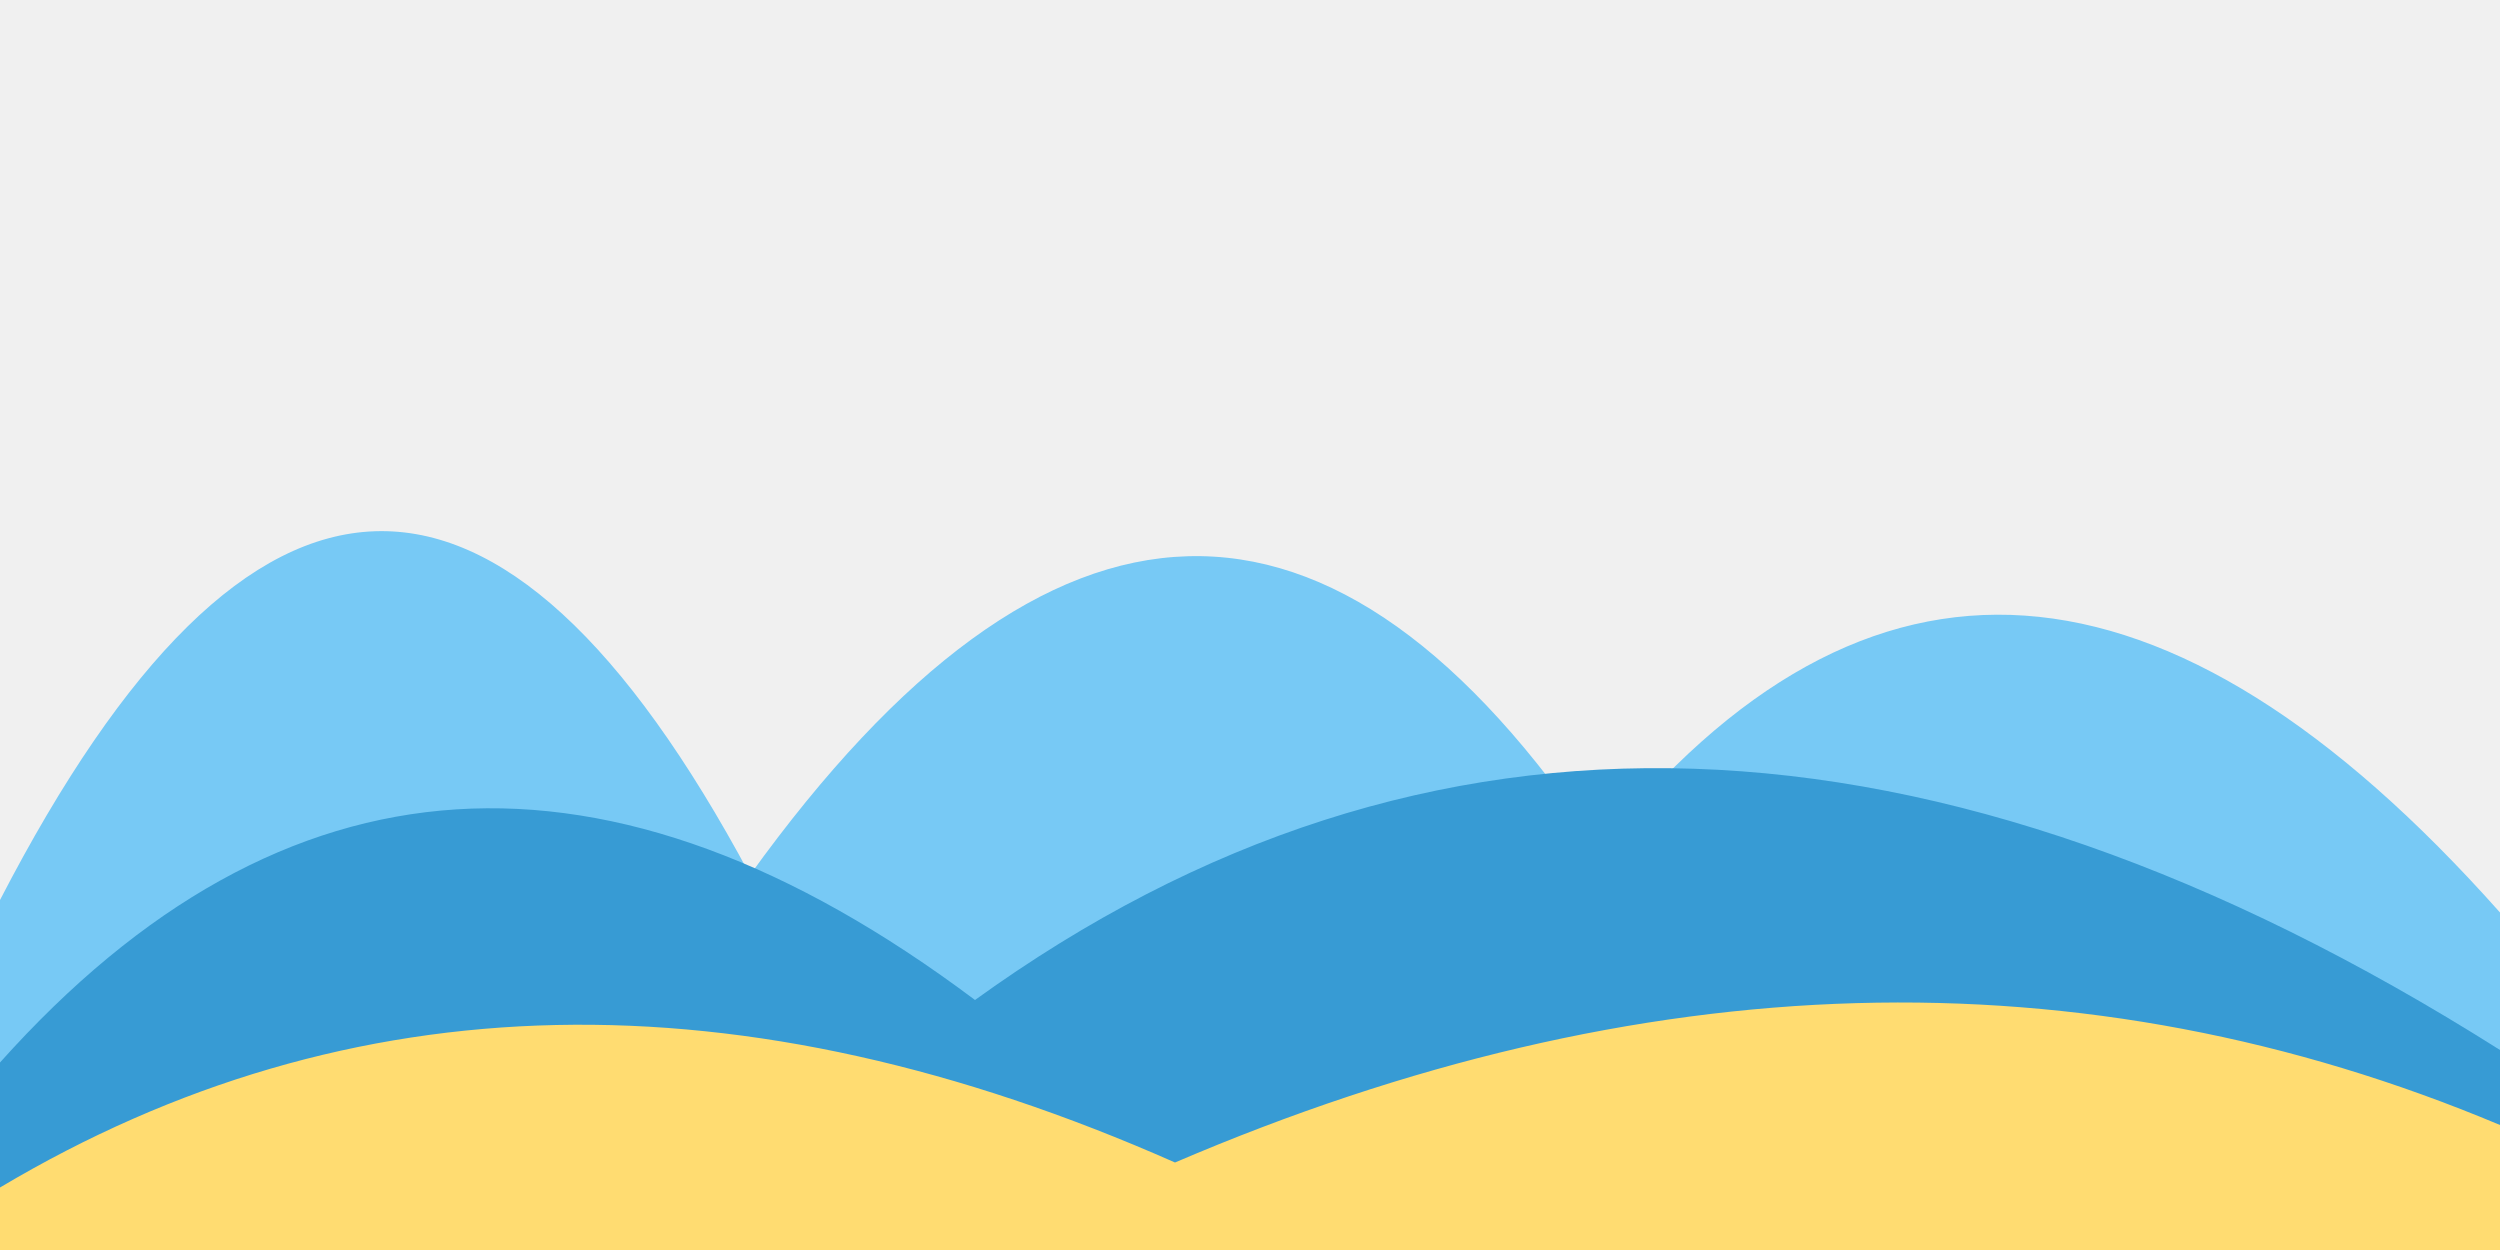
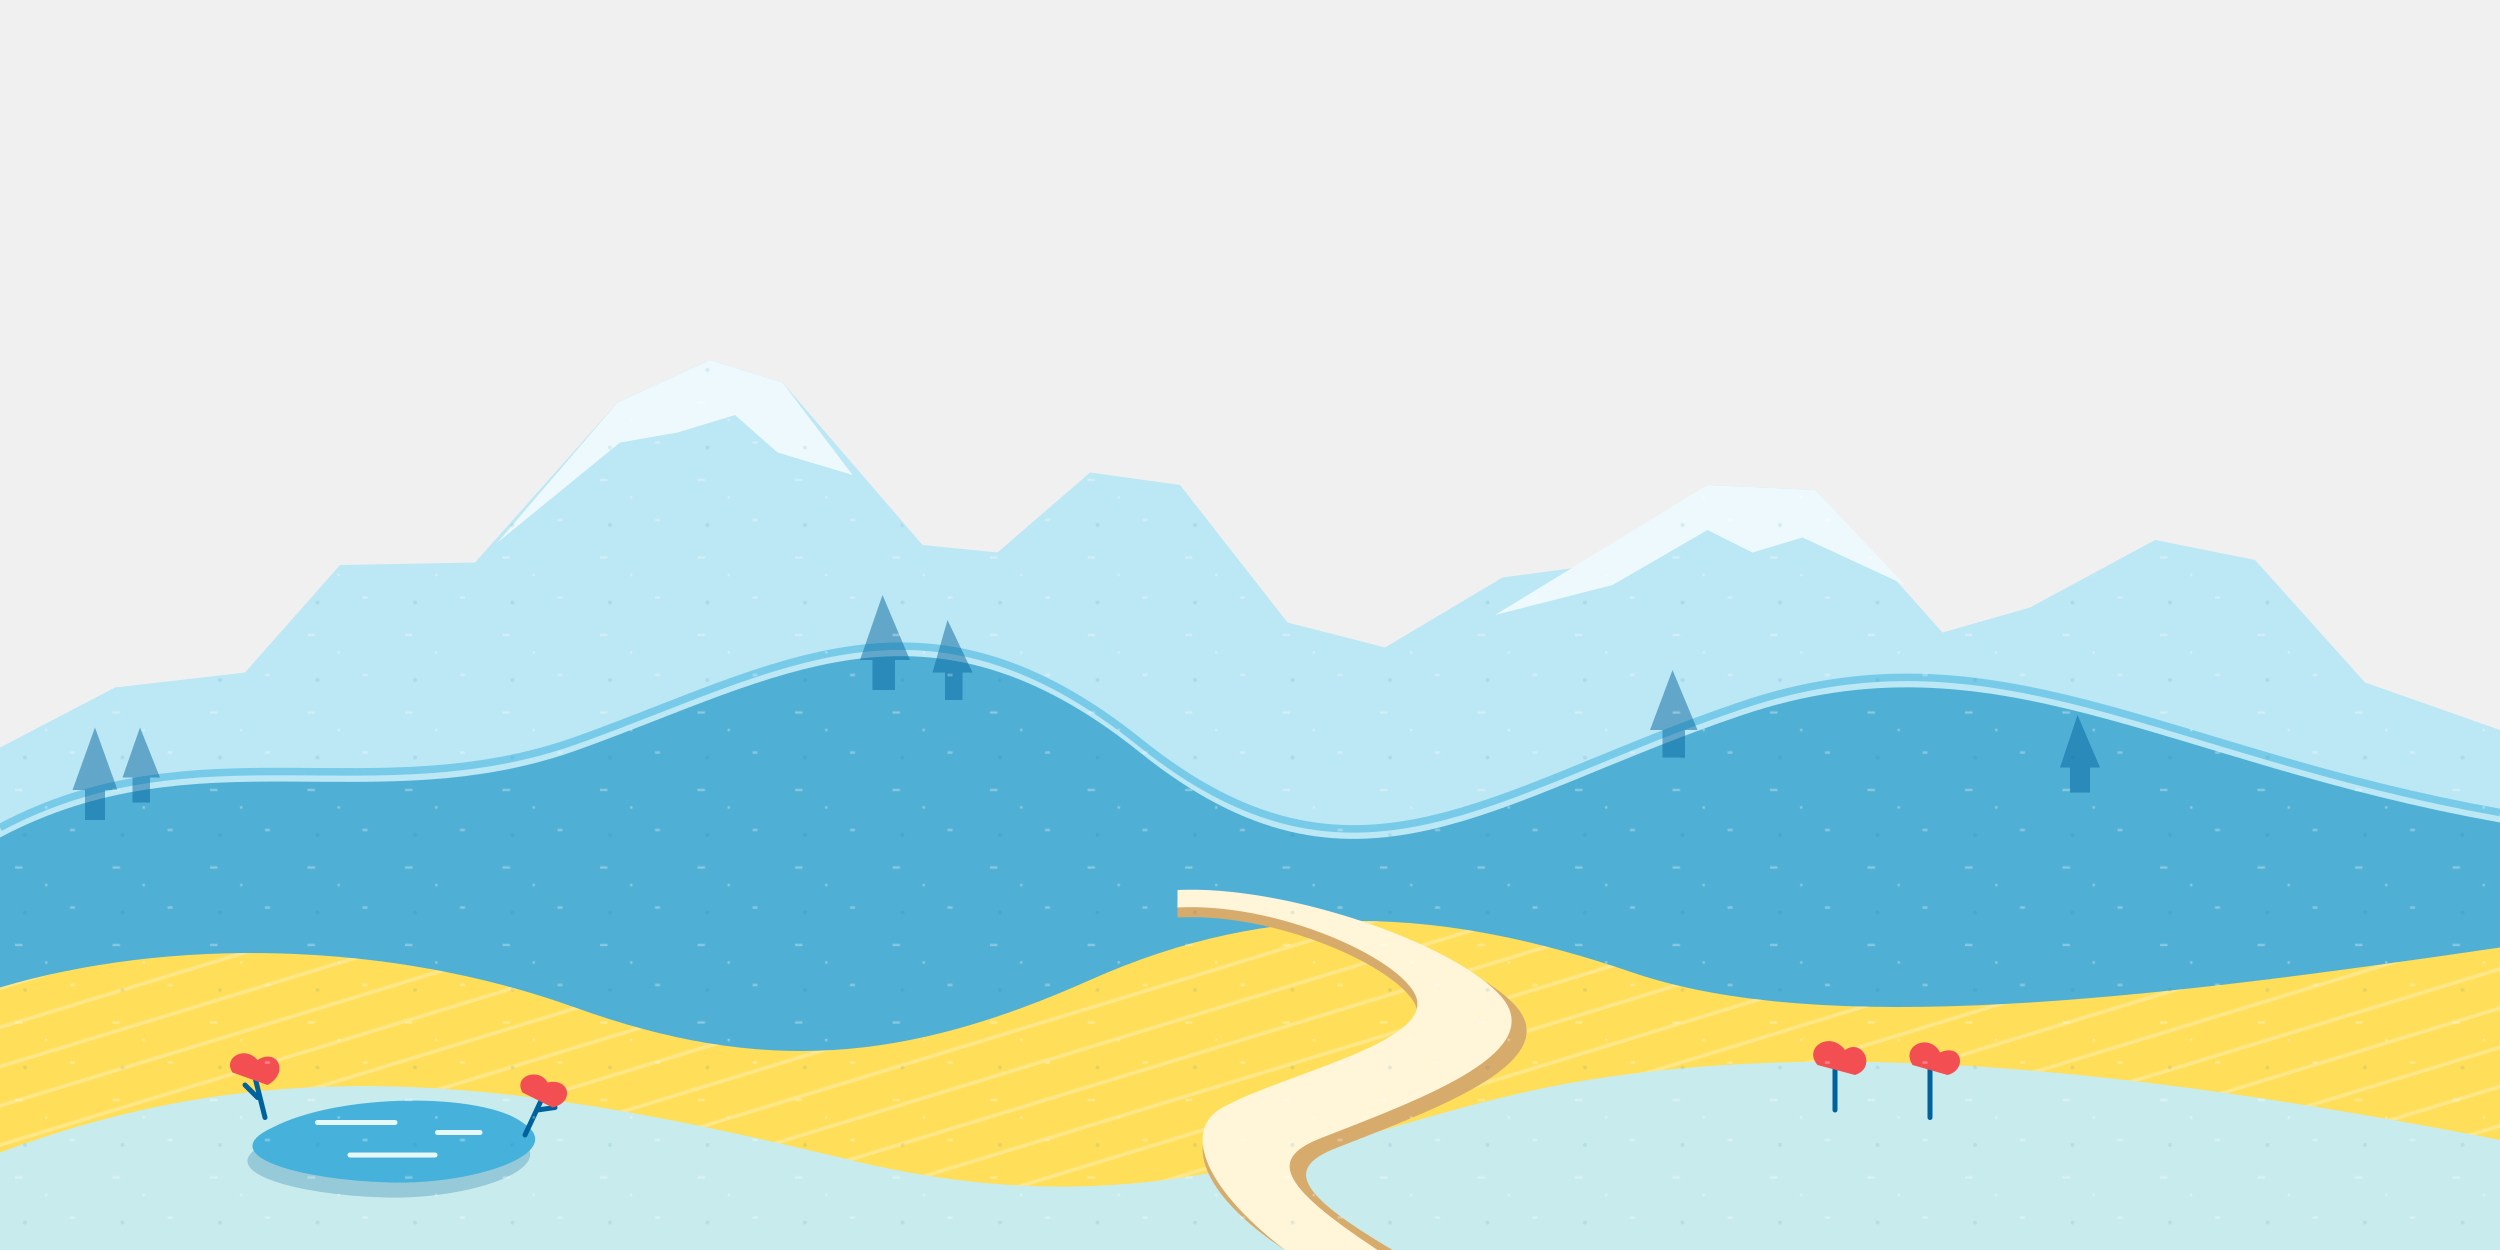
- <svg xmlns="http://www.w3.org/2000/svg" width="1000" height="500" viewBox="0 0 1000 500">
-   <path d="M0 360Q150 70 300 350Q480 100 640 340Q800 140 1000 365V500H0Z" fill="#77c9f5" />
-   <path d="M0 425Q170 235 390 400Q660 205 1000 420V500H0Z" fill="#379bd4" />
-   <path d="M0 475Q210 350 470 465Q750 345 1000 450V500H0Z" fill="#ffdc71" />
+ <svg xmlns="http://www.w3.org/2000/svg" width="2000" height="1000" viewBox="0 0 1000 500">
+   <defs>
+     <pattern id="paper" width="39" height="31" patternUnits="userSpaceOnUse">
+       <path d="M6 6h3M28 22h2M18 13h1" stroke="#fff" stroke-width="1" opacity=".3" />
+       <circle cx="10" cy="24" r=".8" fill="#00629d" opacity=".1" />
+     </pattern>
+     <pattern id="furrows" width="17" height="15" patternUnits="userSpaceOnUse" patternTransform="rotate(-17)">
+       <path d="M0 3H17" stroke="#fff" stroke-width="1.5" opacity=".28" />
+     </pattern>
+     <path id="ridge" d="M0 299L46 275L98 269L136 226L190 225L247 161L284 144L313 153L369 218L399 221L436 189L472 194L515 249L554 259L601 231L646 225L683 194L726 196L777 253L812 243L862 216L902 224L946 273L1000 292V500H0Z" />
+   </defs>
+   <use href="#ridge" fill="#85cce8" transform="translate(0 9)" />
+   <use href="#ridge" fill="#bce7f4" />
+   <path d="M199 217L247 161L284 144L313 153L341 190L311 181L294 166L271 173L248 177Z" fill="#edf9fc" />
+   <path d="M598 246L683 194L726 196L762 234L721 215L701 221L683 212L645 234Z" fill="#edf9fc" />
+   <path d="M0 335C79 293 150 329 231 300S370 232 456 301S596 320 697 286S865 305 1000 329V500H0Z" fill="#50afd4" />
+   <path d="M0 331C79 289 150 325 231 296S370 228 456 297S596 316 697 282S865 301 1000 325" fill="none" stroke="#77cbe8" stroke-width="3" />
+   <g fill="#00629d" opacity=".48">
+     <path d="M29 316l9-25 9 25h-5v12h-8v-12ZM49 311l7-20 8 20h-4v10h-7v-10ZM344 264l9-26 11 26h-6v12h-9v-12ZM373 269l6-21 10 21h-4v11h-7v-11ZM660 292l9-24 10 24h-5v11h-9v-11ZM824 307l7-21 9 21h-4v10h-8v-10Z" />
+   </g>
+   <path d="M0 400C67 380 155 381 230 408S362 430 436 397S577 368 653 394S857 405 1000 384V500H0Z" fill="#eec952" />
+   <path d="M0 395C67 375 155 376 230 403S362 425 436 392S577 363 653 389S857 400 1000 379V500H0Z" fill="#ffde59" />
+   <path d="M0 395C67 375 155 376 230 403S362 425 436 392S577 363 653 389S857 400 1000 379V500H0Z" fill="url(#furrows)" />
+   <path d="M0 466C112 424 208 437 340 469S541 452 635 437S841 430 1000 461V500H0Z" fill="#8accdc" />
+   <path d="M0 461C112 419 208 432 340 464S541 447 635 432S841 425 1000 456V500H0Z" fill="#c8eced" />
+   <path d="M471 367C509 365 555 385 565 400C579 420 514 433 489 447C474 455 479 477 514 500H557C518 477 514 467 535 459C576 443 628 424 605 401C584 380 513 358 471 360Z" fill="#d6ab6c" />
+   <path d="M471 363C509 361 555 381 565 396C579 416 514 429 489 443C474 451 479 473 514 500H551C510 473 508 463 529 455C570 439 622 420 599 397C578 376 513 354 471 356Z" fill="#fff5d9" />
+   <path d="M107 457C134 443 191 443 207 455C226 467 188 480 154 479C117 478 83 468 107 457Z" fill="#00629d" opacity=".25" />
+   <path d="M109 451C136 437 193 437 209 449C228 461 190 474 156 473C119 472 85 462 109 451Z" fill="#46b2dc" />
+   <path d="M127 449h31M175 453h17M140 462h34" stroke="#e7f8fb" stroke-width="2" stroke-linecap="round" />
+   <g stroke="#00629d" stroke-width="2" stroke-linecap="round">
+     <path d="M106 447l-4-16M103 439l-5-5M210 454l7-15M215 444l7-1" />
+     <path d="M734 444v-16M772 447v-20" />
+   </g>
+   <g fill="#f34e52">
+     <path d="M93 429c-4-6 5-11 10-5 8-5 13 5 4 10Z" />
+     <path d="M209 437c-4-7 7-10 10-4 9-2 11 8 2 10Z" />
+     <path d="M727 426c-6-7 5-14 11-6 7-5 13 7 4 10Z" />
+     <path d="M765 426c-5-8 7-13 11-5 9-4 11 7 3 9Z" />
+   </g>
+   <path d="M0 300L46 276L98 270L136 227L190 226L247 162L284 145L313 154L369 219L399 222L436 190L472 195L515 250L554 260L601 232L646 226L683 195L726 197L777 254L812 244L862 217L902 225L946 274L1000 293V500H0Z" fill="url(#paper)" />
</svg>
